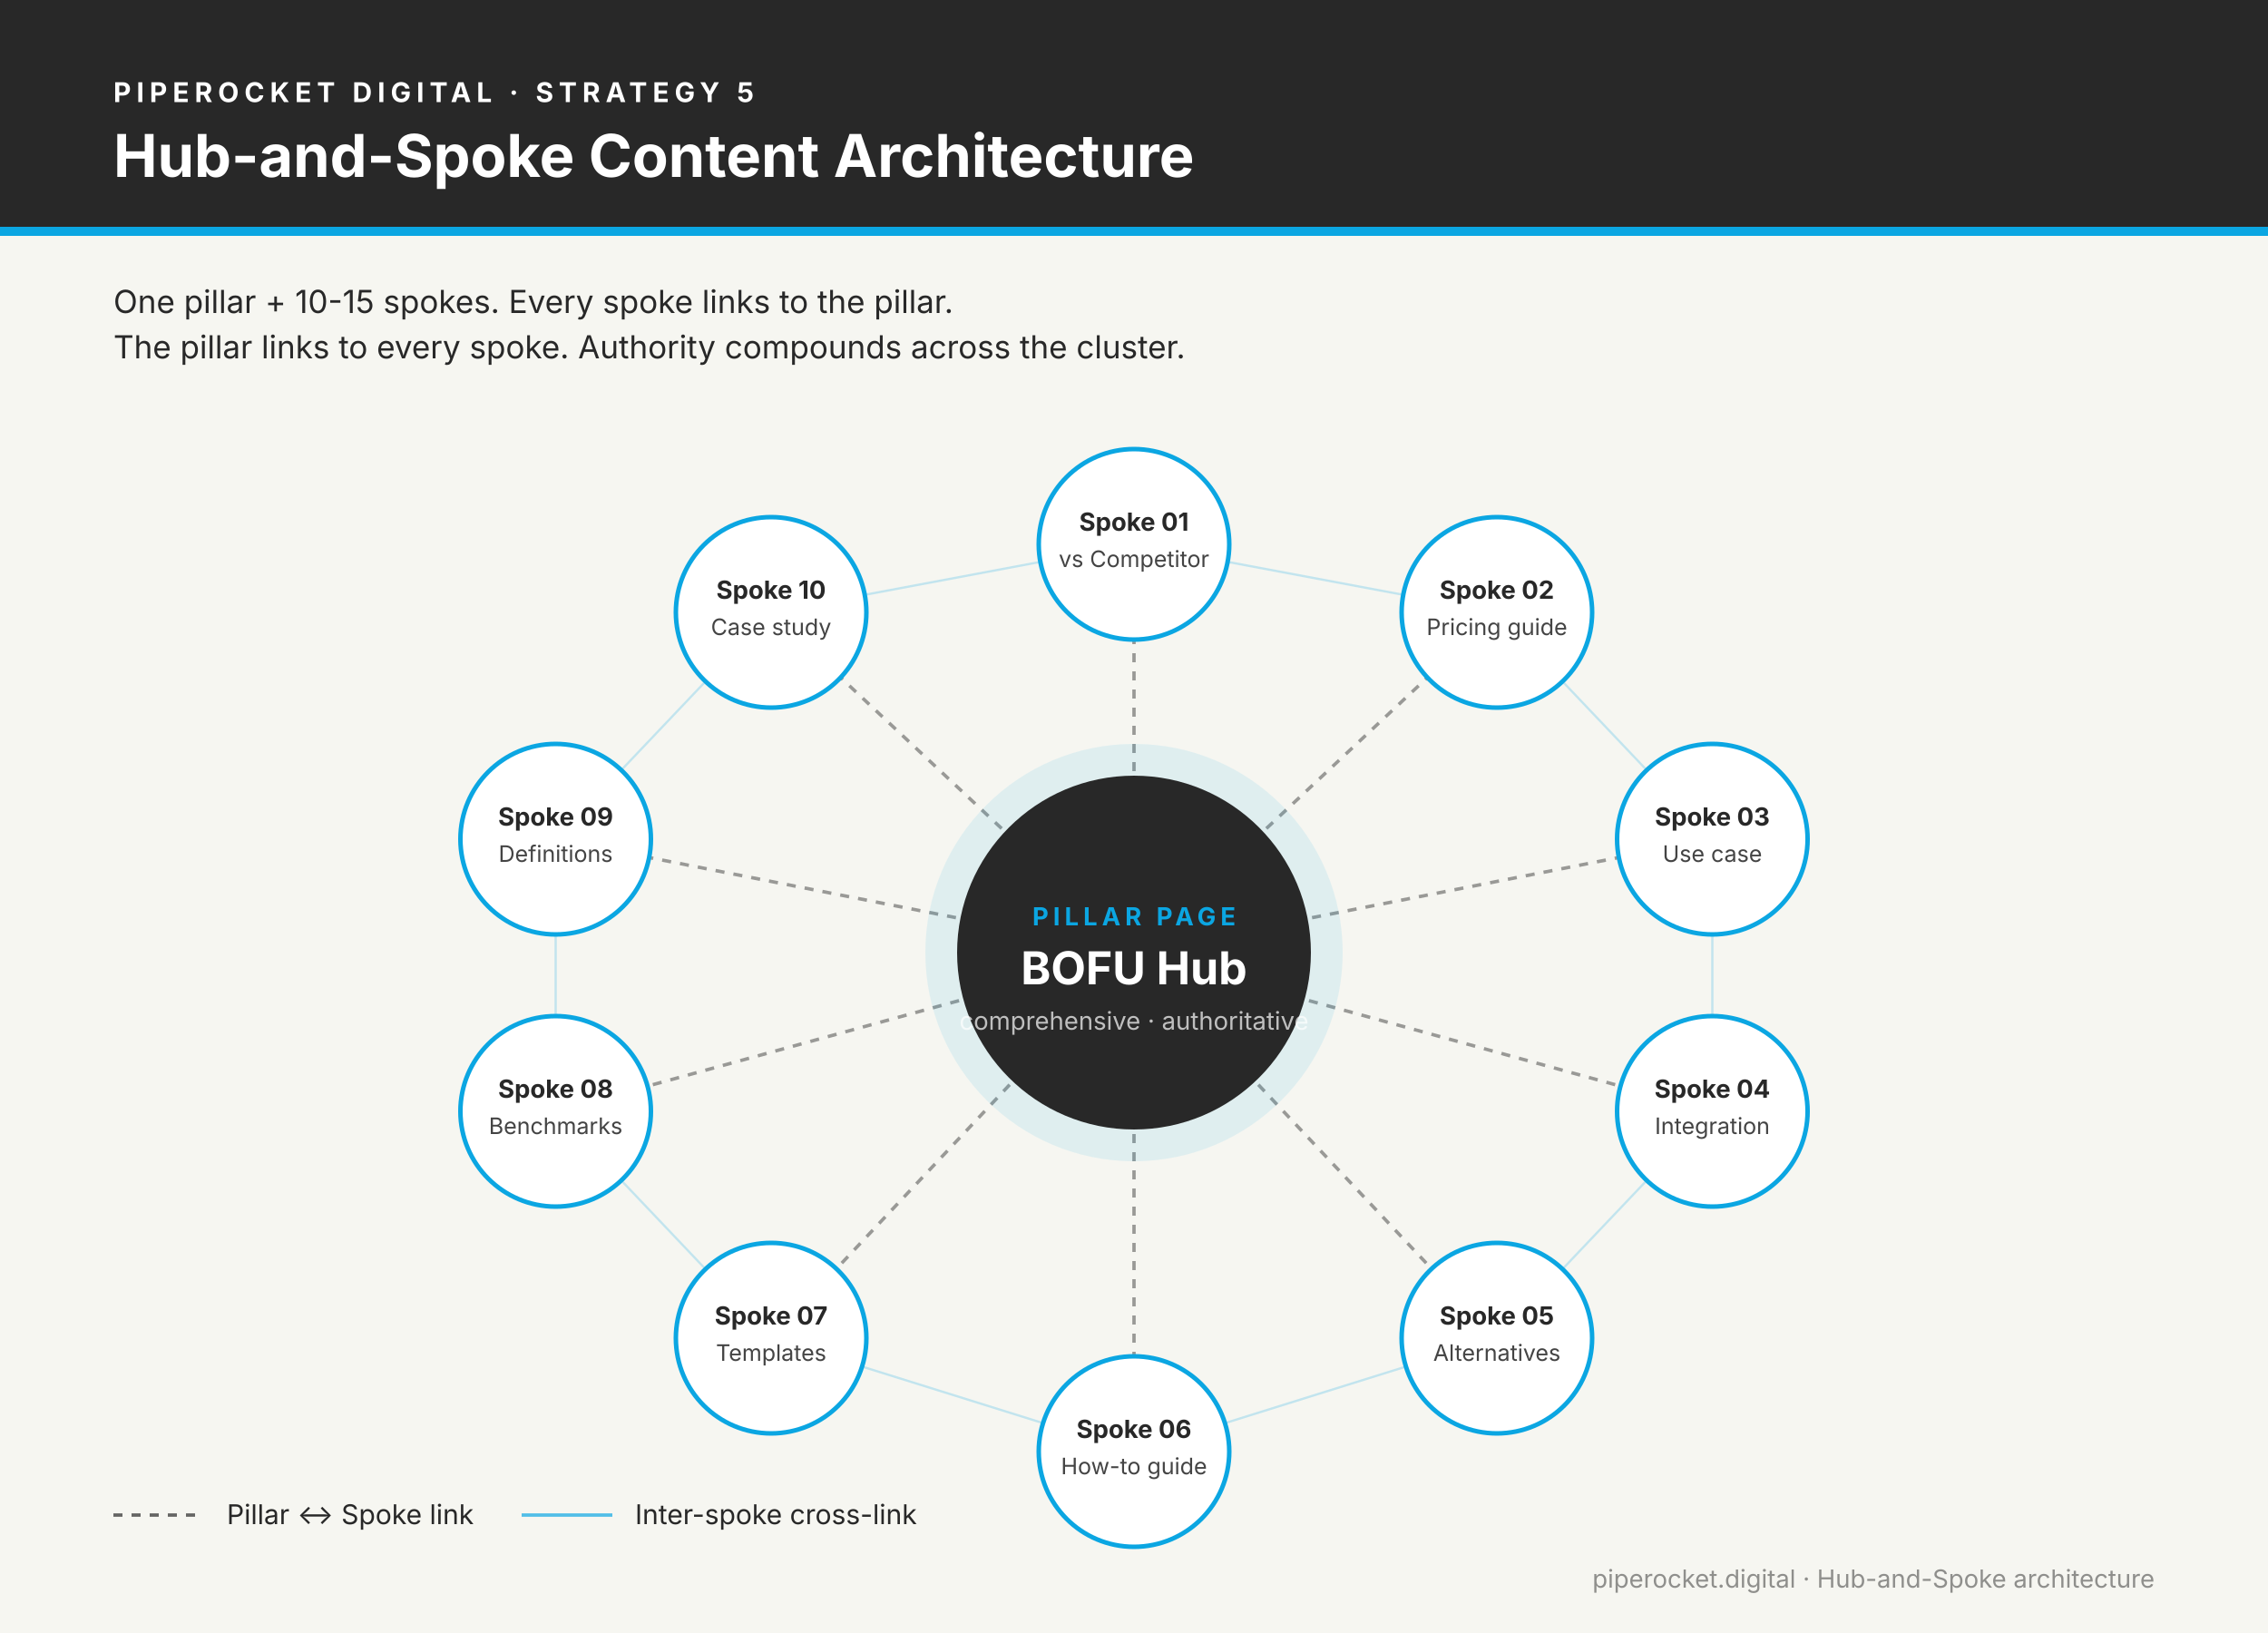
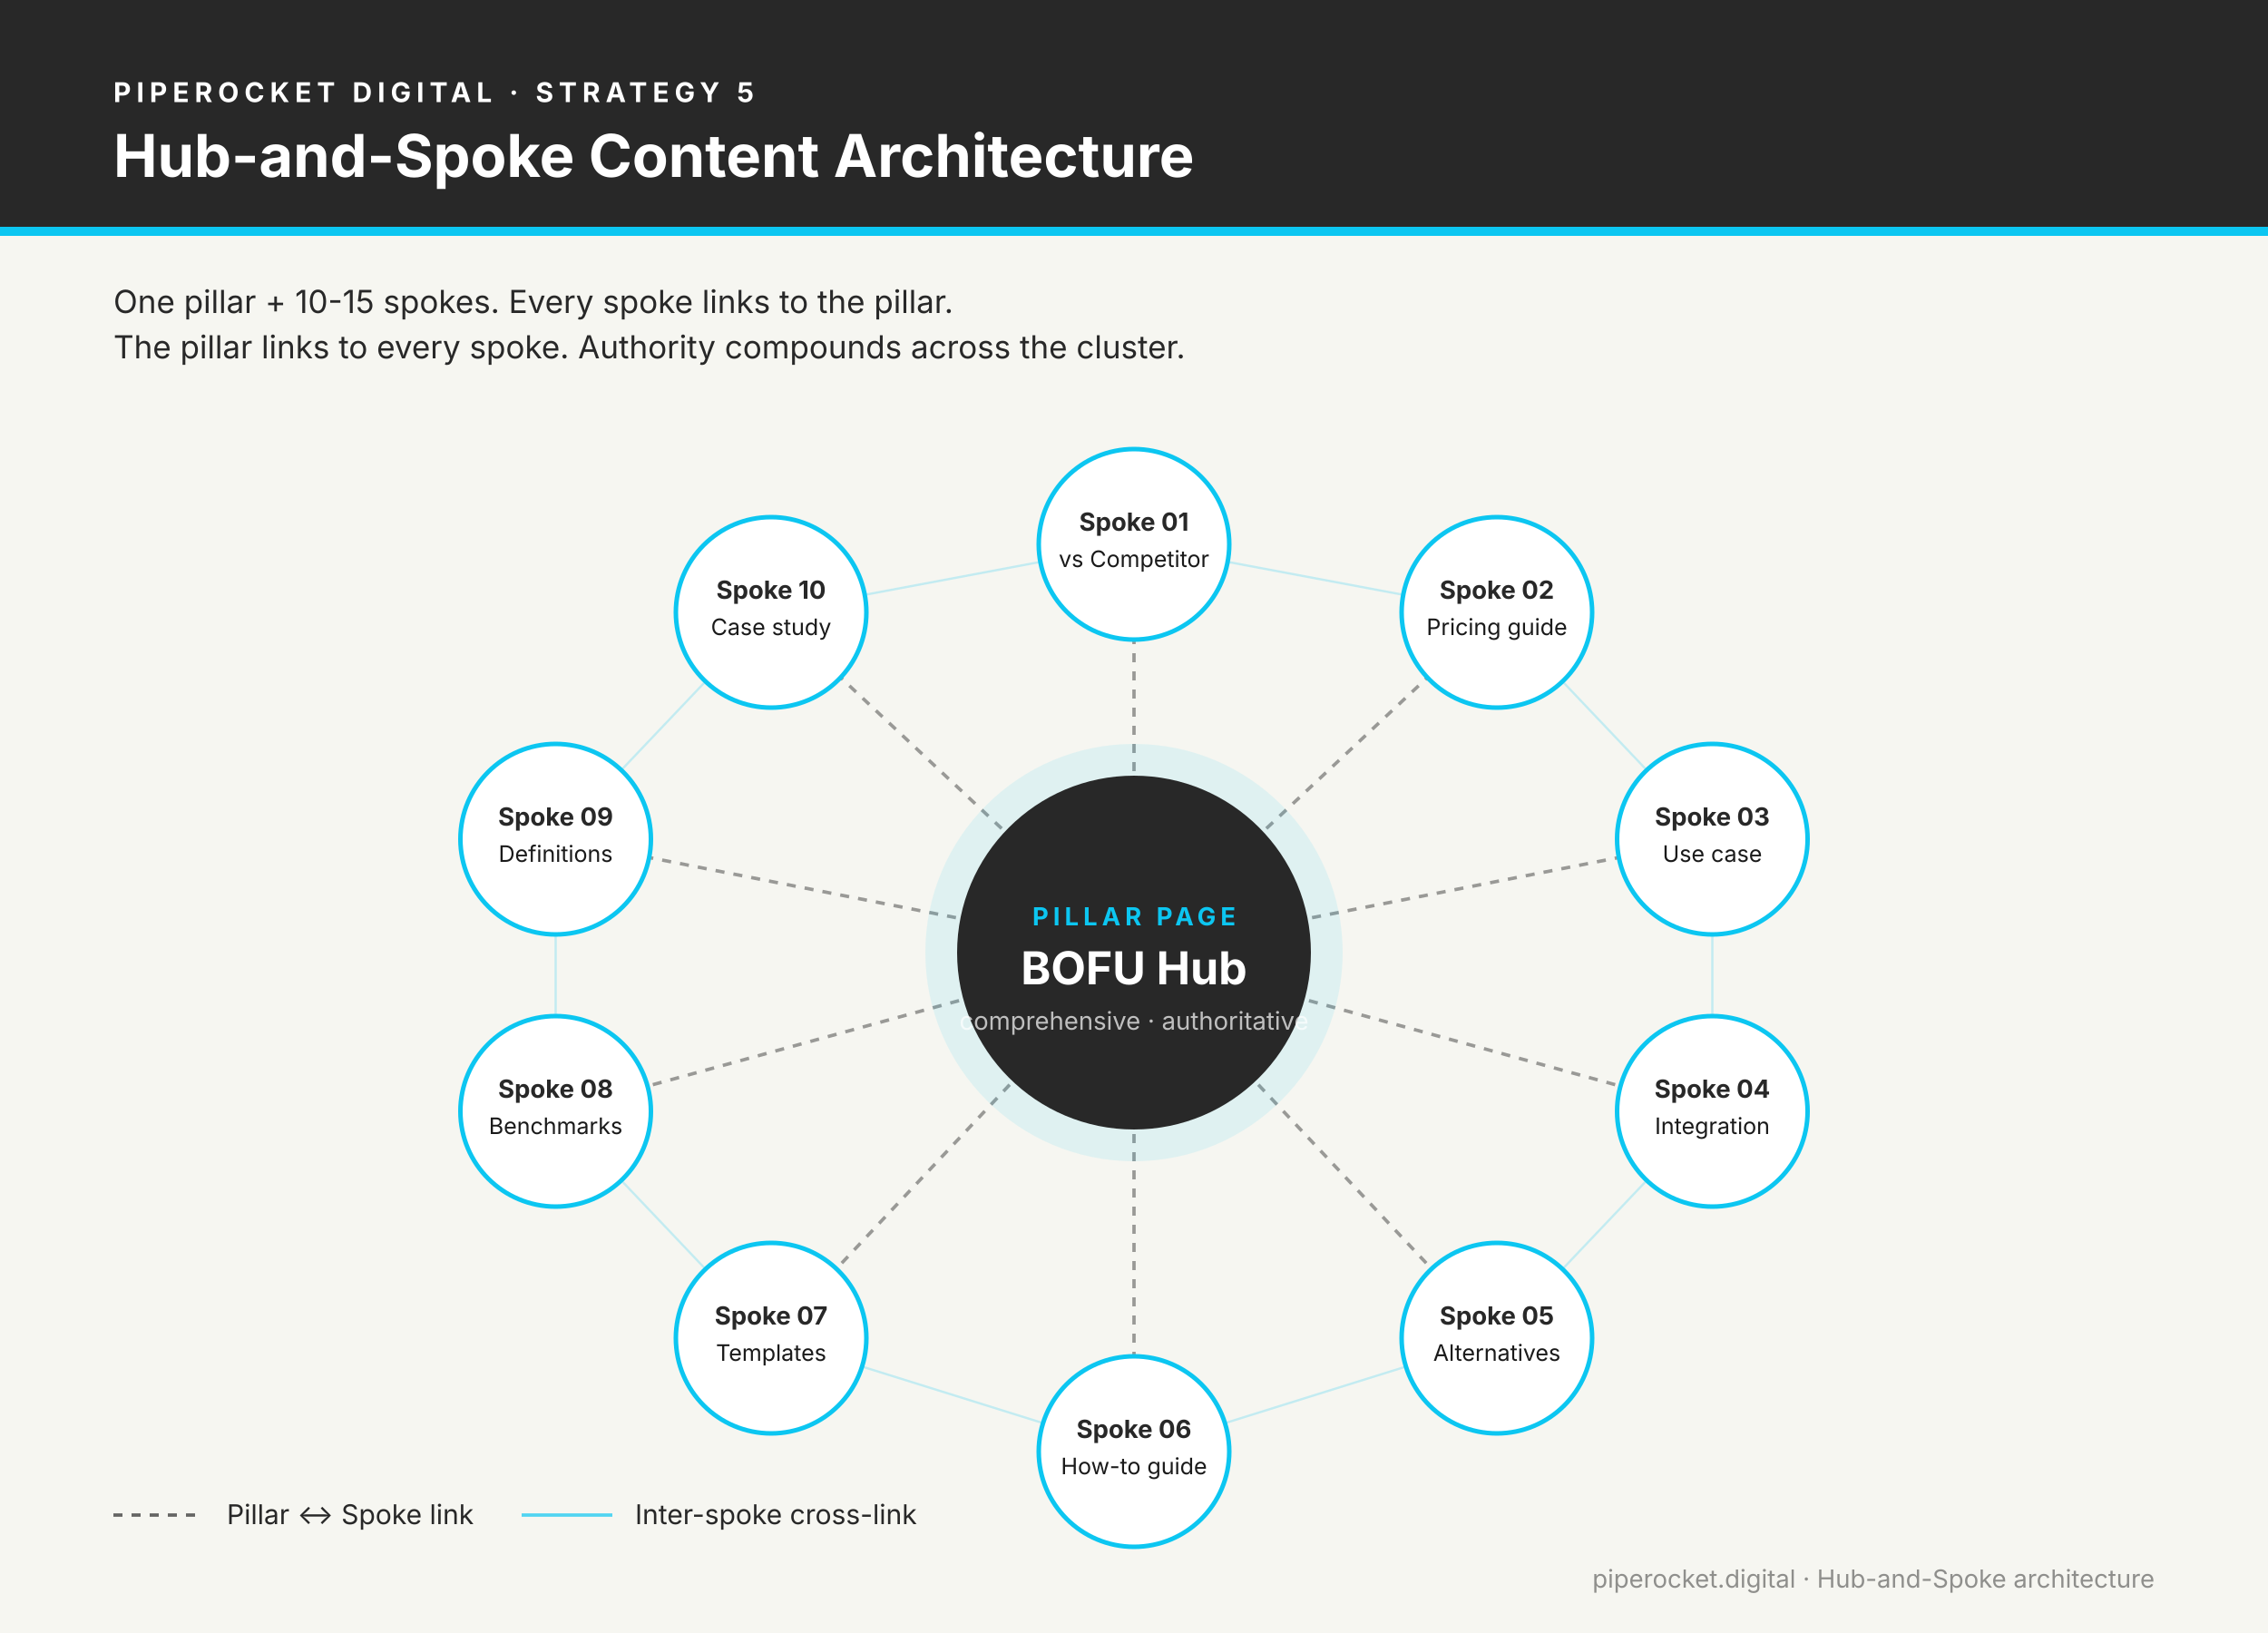
<svg xmlns="http://www.w3.org/2000/svg" viewBox="0 0 1000 720" role="img" aria-labelledby="title-2 desc-2" font-family="Inter, -apple-system, BlinkMacSystemFont, 'Segoe UI', Arial, sans-serif">
  <rect width="1000" height="720" fill="#F6F6F1" />
  <rect x="0" y="0" width="1000" height="100" fill="#282828" />
  <text x="50" y="45" fill="#ffffff" font-size="12" font-weight="700" letter-spacing="2.4">PIPEROCKET DIGITAL · STRATEGY 5</text>
  <text x="50" y="78" fill="#ffffff" font-size="26" font-weight="700">Hub-and-Spoke Content Architecture</text>
-   <rect x="0" y="100" width="1000" height="4" fill="#0BA6E2" />
+   <rect x="0" y="100" width="1000" height="4" fill="#0CC6F1" />
  <text x="50" y="138" fill="#282828" font-size="14">One pillar + 10-15 spokes. Every spoke links to the pillar.</text>
  <text x="50" y="158" fill="#282828" font-size="14">The pillar links to every spoke. Authority compounds across the cluster.</text>
  <g stroke="#282828" stroke-width="1.5" stroke-dasharray="4,4" opacity="0.45">
    <line x1="500" y1="420" x2="500" y2="240" />
    <line x1="500" y1="420" x2="660" y2="270" />
    <line x1="500" y1="420" x2="755" y2="370" />
    <line x1="500" y1="420" x2="755" y2="490" />
    <line x1="500" y1="420" x2="660" y2="590" />
    <line x1="500" y1="420" x2="500" y2="640" />
    <line x1="500" y1="420" x2="340" y2="590" />
    <line x1="500" y1="420" x2="245" y2="490" />
    <line x1="500" y1="420" x2="245" y2="370" />
    <line x1="500" y1="420" x2="340" y2="270" />
  </g>
-   <g stroke="#0BA6E2" stroke-width="1" opacity="0.22">
+   <g stroke="#0CC6F1" stroke-width="1" opacity="0.22">
    <line x1="500" y1="240" x2="660" y2="270" />
    <line x1="660" y1="270" x2="755" y2="370" />
    <line x1="755" y1="370" x2="755" y2="490" />
    <line x1="755" y1="490" x2="660" y2="590" />
    <line x1="660" y1="590" x2="500" y2="640" />
    <line x1="500" y1="640" x2="340" y2="590" />
    <line x1="340" y1="590" x2="245" y2="490" />
    <line x1="245" y1="490" x2="245" y2="370" />
    <line x1="245" y1="370" x2="340" y2="270" />
    <line x1="340" y1="270" x2="500" y2="240" />
  </g>
  <g font-family="Inter, -apple-system, BlinkMacSystemFont, 'Segoe UI', Arial, sans-serif">
-     <circle cx="500" cy="240" r="42" fill="#ffffff" stroke="#0BA6E2" stroke-width="2" />
+     <circle cx="500" cy="240" r="42" fill="#ffffff" stroke="#0CC6F1" stroke-width="2" />
    <text x="500" y="234" fill="#282828" font-size="11" font-weight="700" text-anchor="middle">Spoke 01</text>
-     <text x="500" y="250" fill="#444" font-size="10" text-anchor="middle">vs Competitor</text>
-     <circle cx="660" cy="270" r="42" fill="#ffffff" stroke="#0BA6E2" stroke-width="2" />
+     <text x="500" y="250" fill="#1A1A1A" font-size="10" text-anchor="middle">vs Competitor</text>
+     <circle cx="660" cy="270" r="42" fill="#ffffff" stroke="#0CC6F1" stroke-width="2" />
    <text x="660" y="264" fill="#282828" font-size="11" font-weight="700" text-anchor="middle">Spoke 02</text>
-     <text x="660" y="280" fill="#444" font-size="10" text-anchor="middle">Pricing guide</text>
-     <circle cx="755" cy="370" r="42" fill="#ffffff" stroke="#0BA6E2" stroke-width="2" />
+     <text x="660" y="280" fill="#1A1A1A" font-size="10" text-anchor="middle">Pricing guide</text>
+     <circle cx="755" cy="370" r="42" fill="#ffffff" stroke="#0CC6F1" stroke-width="2" />
    <text x="755" y="364" fill="#282828" font-size="11" font-weight="700" text-anchor="middle">Spoke 03</text>
-     <text x="755" y="380" fill="#444" font-size="10" text-anchor="middle">Use case</text>
-     <circle cx="755" cy="490" r="42" fill="#ffffff" stroke="#0BA6E2" stroke-width="2" />
+     <text x="755" y="380" fill="#1A1A1A" font-size="10" text-anchor="middle">Use case</text>
+     <circle cx="755" cy="490" r="42" fill="#ffffff" stroke="#0CC6F1" stroke-width="2" />
    <text x="755" y="484" fill="#282828" font-size="11" font-weight="700" text-anchor="middle">Spoke 04</text>
-     <text x="755" y="500" fill="#444" font-size="10" text-anchor="middle">Integration</text>
-     <circle cx="660" cy="590" r="42" fill="#ffffff" stroke="#0BA6E2" stroke-width="2" />
+     <text x="755" y="500" fill="#1A1A1A" font-size="10" text-anchor="middle">Integration</text>
+     <circle cx="660" cy="590" r="42" fill="#ffffff" stroke="#0CC6F1" stroke-width="2" />
    <text x="660" y="584" fill="#282828" font-size="11" font-weight="700" text-anchor="middle">Spoke 05</text>
-     <text x="660" y="600" fill="#444" font-size="10" text-anchor="middle">Alternatives</text>
-     <circle cx="500" cy="640" r="42" fill="#ffffff" stroke="#0BA6E2" stroke-width="2" />
+     <text x="660" y="600" fill="#1A1A1A" font-size="10" text-anchor="middle">Alternatives</text>
+     <circle cx="500" cy="640" r="42" fill="#ffffff" stroke="#0CC6F1" stroke-width="2" />
    <text x="500" y="634" fill="#282828" font-size="11" font-weight="700" text-anchor="middle">Spoke 06</text>
-     <text x="500" y="650" fill="#444" font-size="10" text-anchor="middle">How-to guide</text>
-     <circle cx="340" cy="590" r="42" fill="#ffffff" stroke="#0BA6E2" stroke-width="2" />
+     <text x="500" y="650" fill="#1A1A1A" font-size="10" text-anchor="middle">How-to guide</text>
+     <circle cx="340" cy="590" r="42" fill="#ffffff" stroke="#0CC6F1" stroke-width="2" />
    <text x="340" y="584" fill="#282828" font-size="11" font-weight="700" text-anchor="middle">Spoke 07</text>
-     <text x="340" y="600" fill="#444" font-size="10" text-anchor="middle">Templates</text>
-     <circle cx="245" cy="490" r="42" fill="#ffffff" stroke="#0BA6E2" stroke-width="2" />
+     <text x="340" y="600" fill="#1A1A1A" font-size="10" text-anchor="middle">Templates</text>
+     <circle cx="245" cy="490" r="42" fill="#ffffff" stroke="#0CC6F1" stroke-width="2" />
    <text x="245" y="484" fill="#282828" font-size="11" font-weight="700" text-anchor="middle">Spoke 08</text>
-     <text x="245" y="500" fill="#444" font-size="10" text-anchor="middle">Benchmarks</text>
-     <circle cx="245" cy="370" r="42" fill="#ffffff" stroke="#0BA6E2" stroke-width="2" />
+     <text x="245" y="500" fill="#1A1A1A" font-size="10" text-anchor="middle">Benchmarks</text>
+     <circle cx="245" cy="370" r="42" fill="#ffffff" stroke="#0CC6F1" stroke-width="2" />
    <text x="245" y="364" fill="#282828" font-size="11" font-weight="700" text-anchor="middle">Spoke 09</text>
-     <text x="245" y="380" fill="#444" font-size="10" text-anchor="middle">Definitions</text>
-     <circle cx="340" cy="270" r="42" fill="#ffffff" stroke="#0BA6E2" stroke-width="2" />
+     <text x="245" y="380" fill="#1A1A1A" font-size="10" text-anchor="middle">Definitions</text>
+     <circle cx="340" cy="270" r="42" fill="#ffffff" stroke="#0CC6F1" stroke-width="2" />
    <text x="340" y="264" fill="#282828" font-size="11" font-weight="700" text-anchor="middle">Spoke 10</text>
-     <text x="340" y="280" fill="#444" font-size="10" text-anchor="middle">Case study</text>
+     <text x="340" y="280" fill="#1A1A1A" font-size="10" text-anchor="middle">Case study</text>
  </g>
  <g>
-     <circle cx="500" cy="420" r="92" fill="#0BA6E2" opacity="0.10" />
+     <circle cx="500" cy="420" r="92" fill="#0CC6F1" opacity="0.10" />
    <circle cx="500" cy="420" r="78" fill="#282828" />
-     <text x="500" y="408" fill="#0BA6E2" font-size="11" font-weight="700" text-anchor="middle" letter-spacing="2">PILLAR PAGE</text>
+     <text x="500" y="408" fill="#0CC6F1" font-size="11" font-weight="700" text-anchor="middle" letter-spacing="2">PILLAR PAGE</text>
    <text x="500" y="434" fill="#ffffff" font-size="20" font-weight="700" text-anchor="middle">BOFU Hub</text>
    <text x="500" y="454" fill="rgba(255,255,255,0.7)" font-size="11" text-anchor="middle">comprehensive · authoritative</text>
  </g>
  <g transform="translate(50, 668)">
    <line x1="0" y1="0" x2="40" y2="0" stroke="#282828" stroke-width="1.5" stroke-dasharray="4,4" opacity="0.7" />
    <text x="50" y="4" fill="#282828" font-size="12">Pillar ↔ Spoke link</text>
-     <line x1="180" y1="0" x2="220" y2="0" stroke="#0BA6E2" stroke-width="1.5" opacity="0.7" />
+     <line x1="180" y1="0" x2="220" y2="0" stroke="#0CC6F1" stroke-width="1.5" opacity="0.7" />
    <text x="230" y="4" fill="#282828" font-size="12">Inter-spoke cross-link</text>
  </g>
  <text x="950" y="700" fill="rgba(40,40,40,0.5)" font-size="11" text-anchor="end">piperocket.digital · Hub-and-Spoke architecture</text>
</svg>
